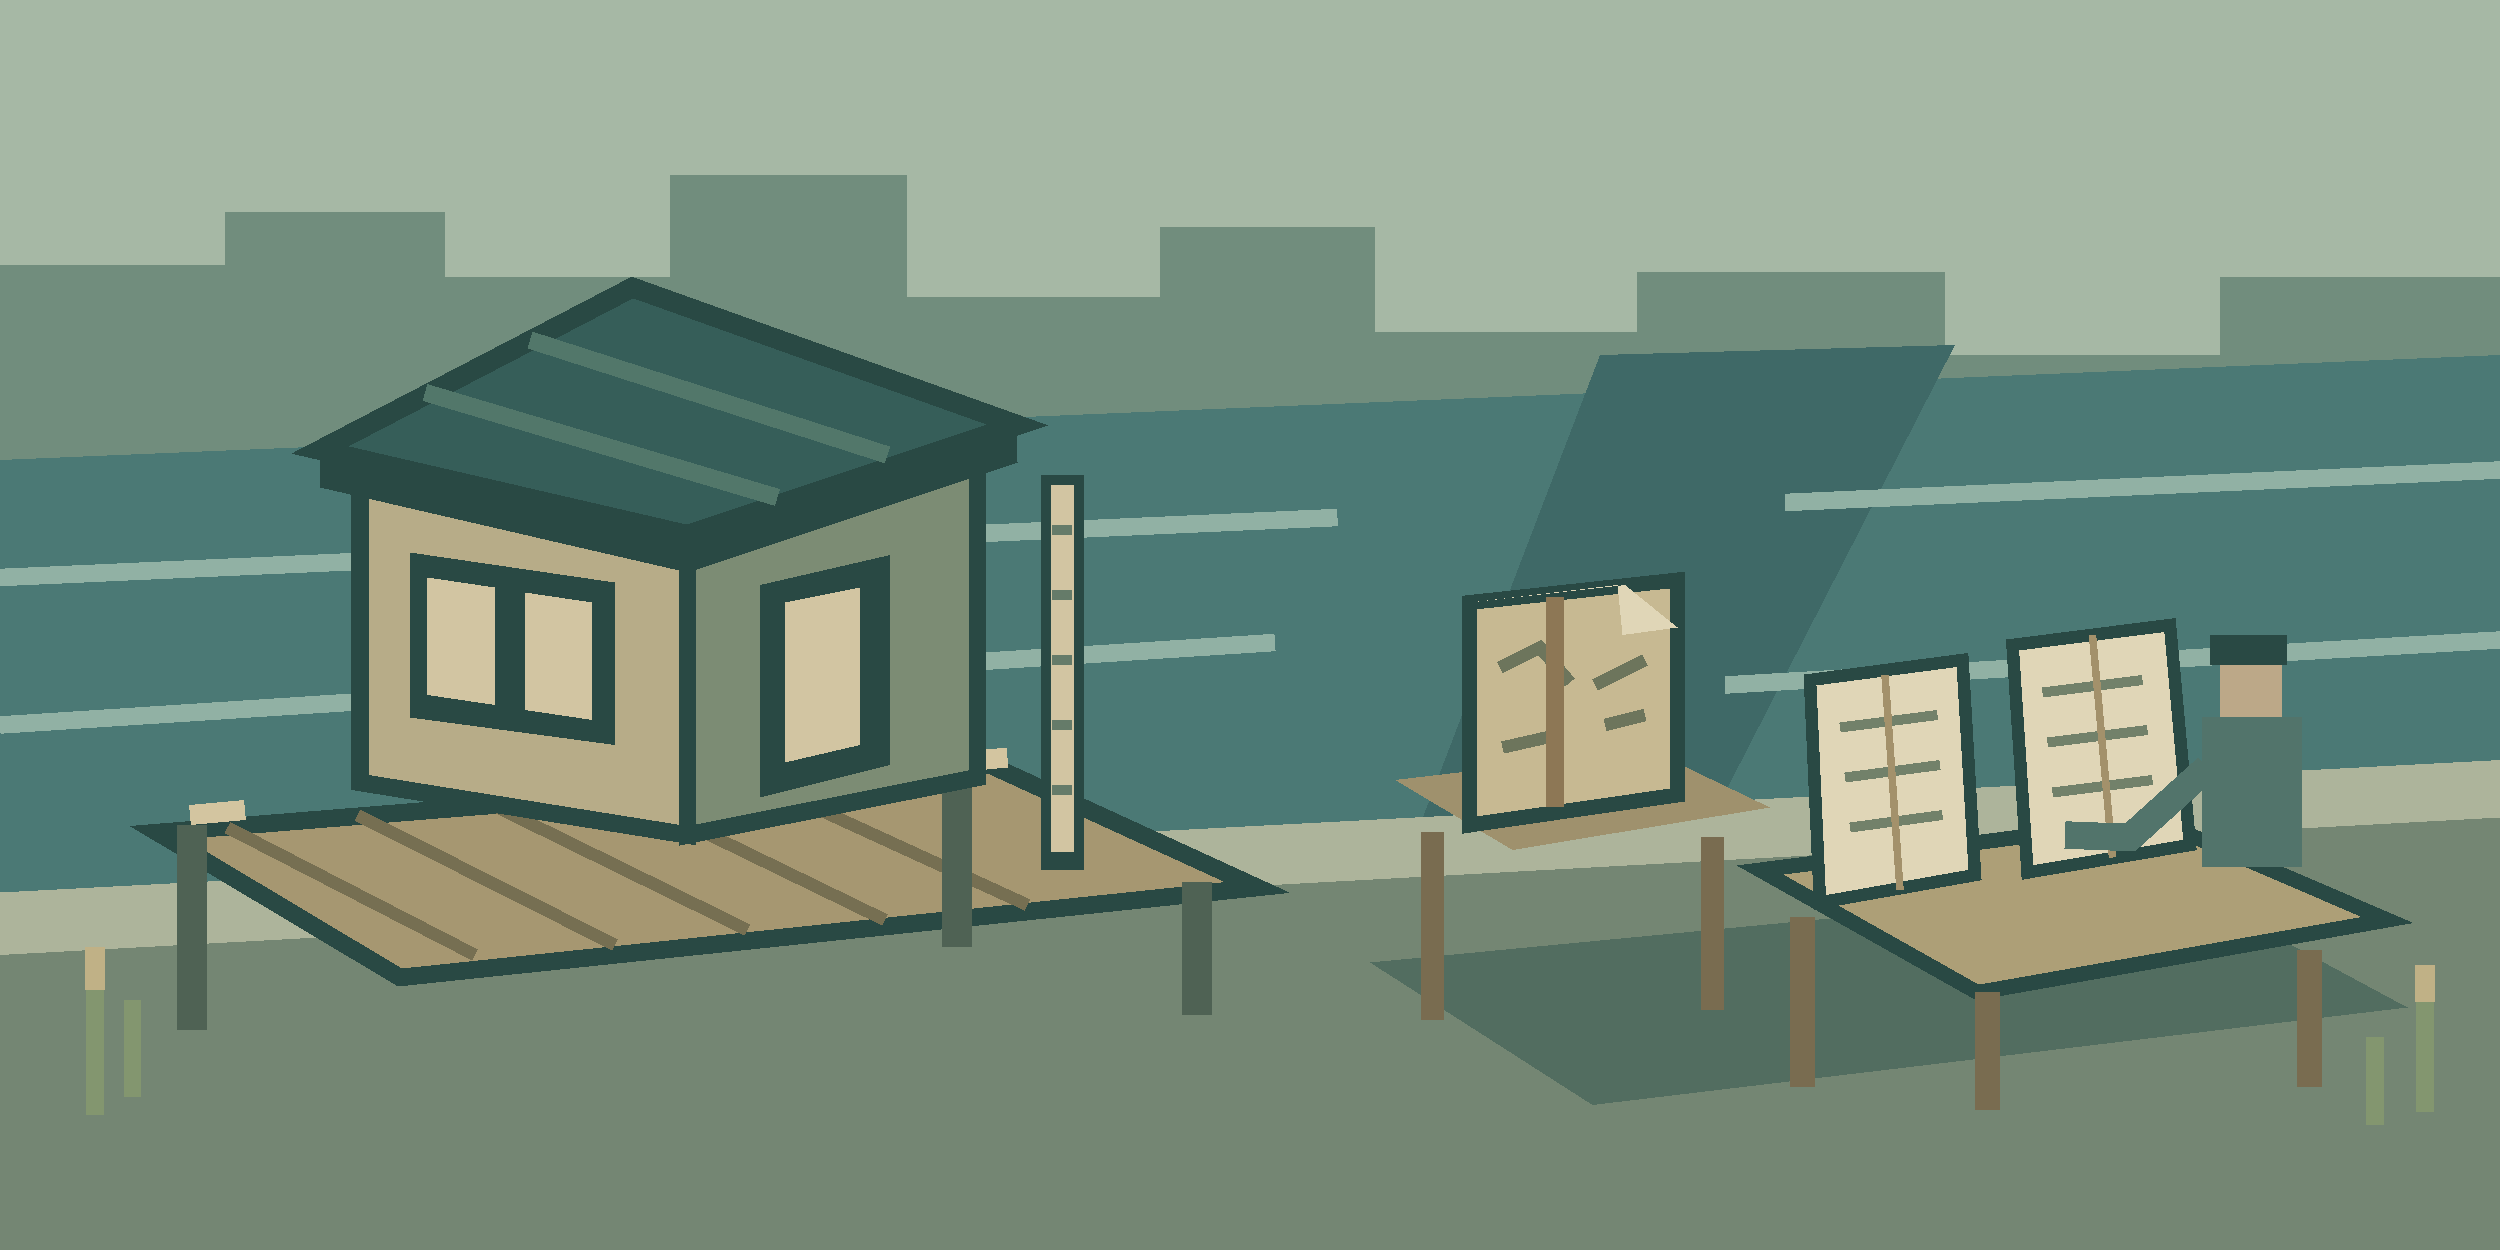
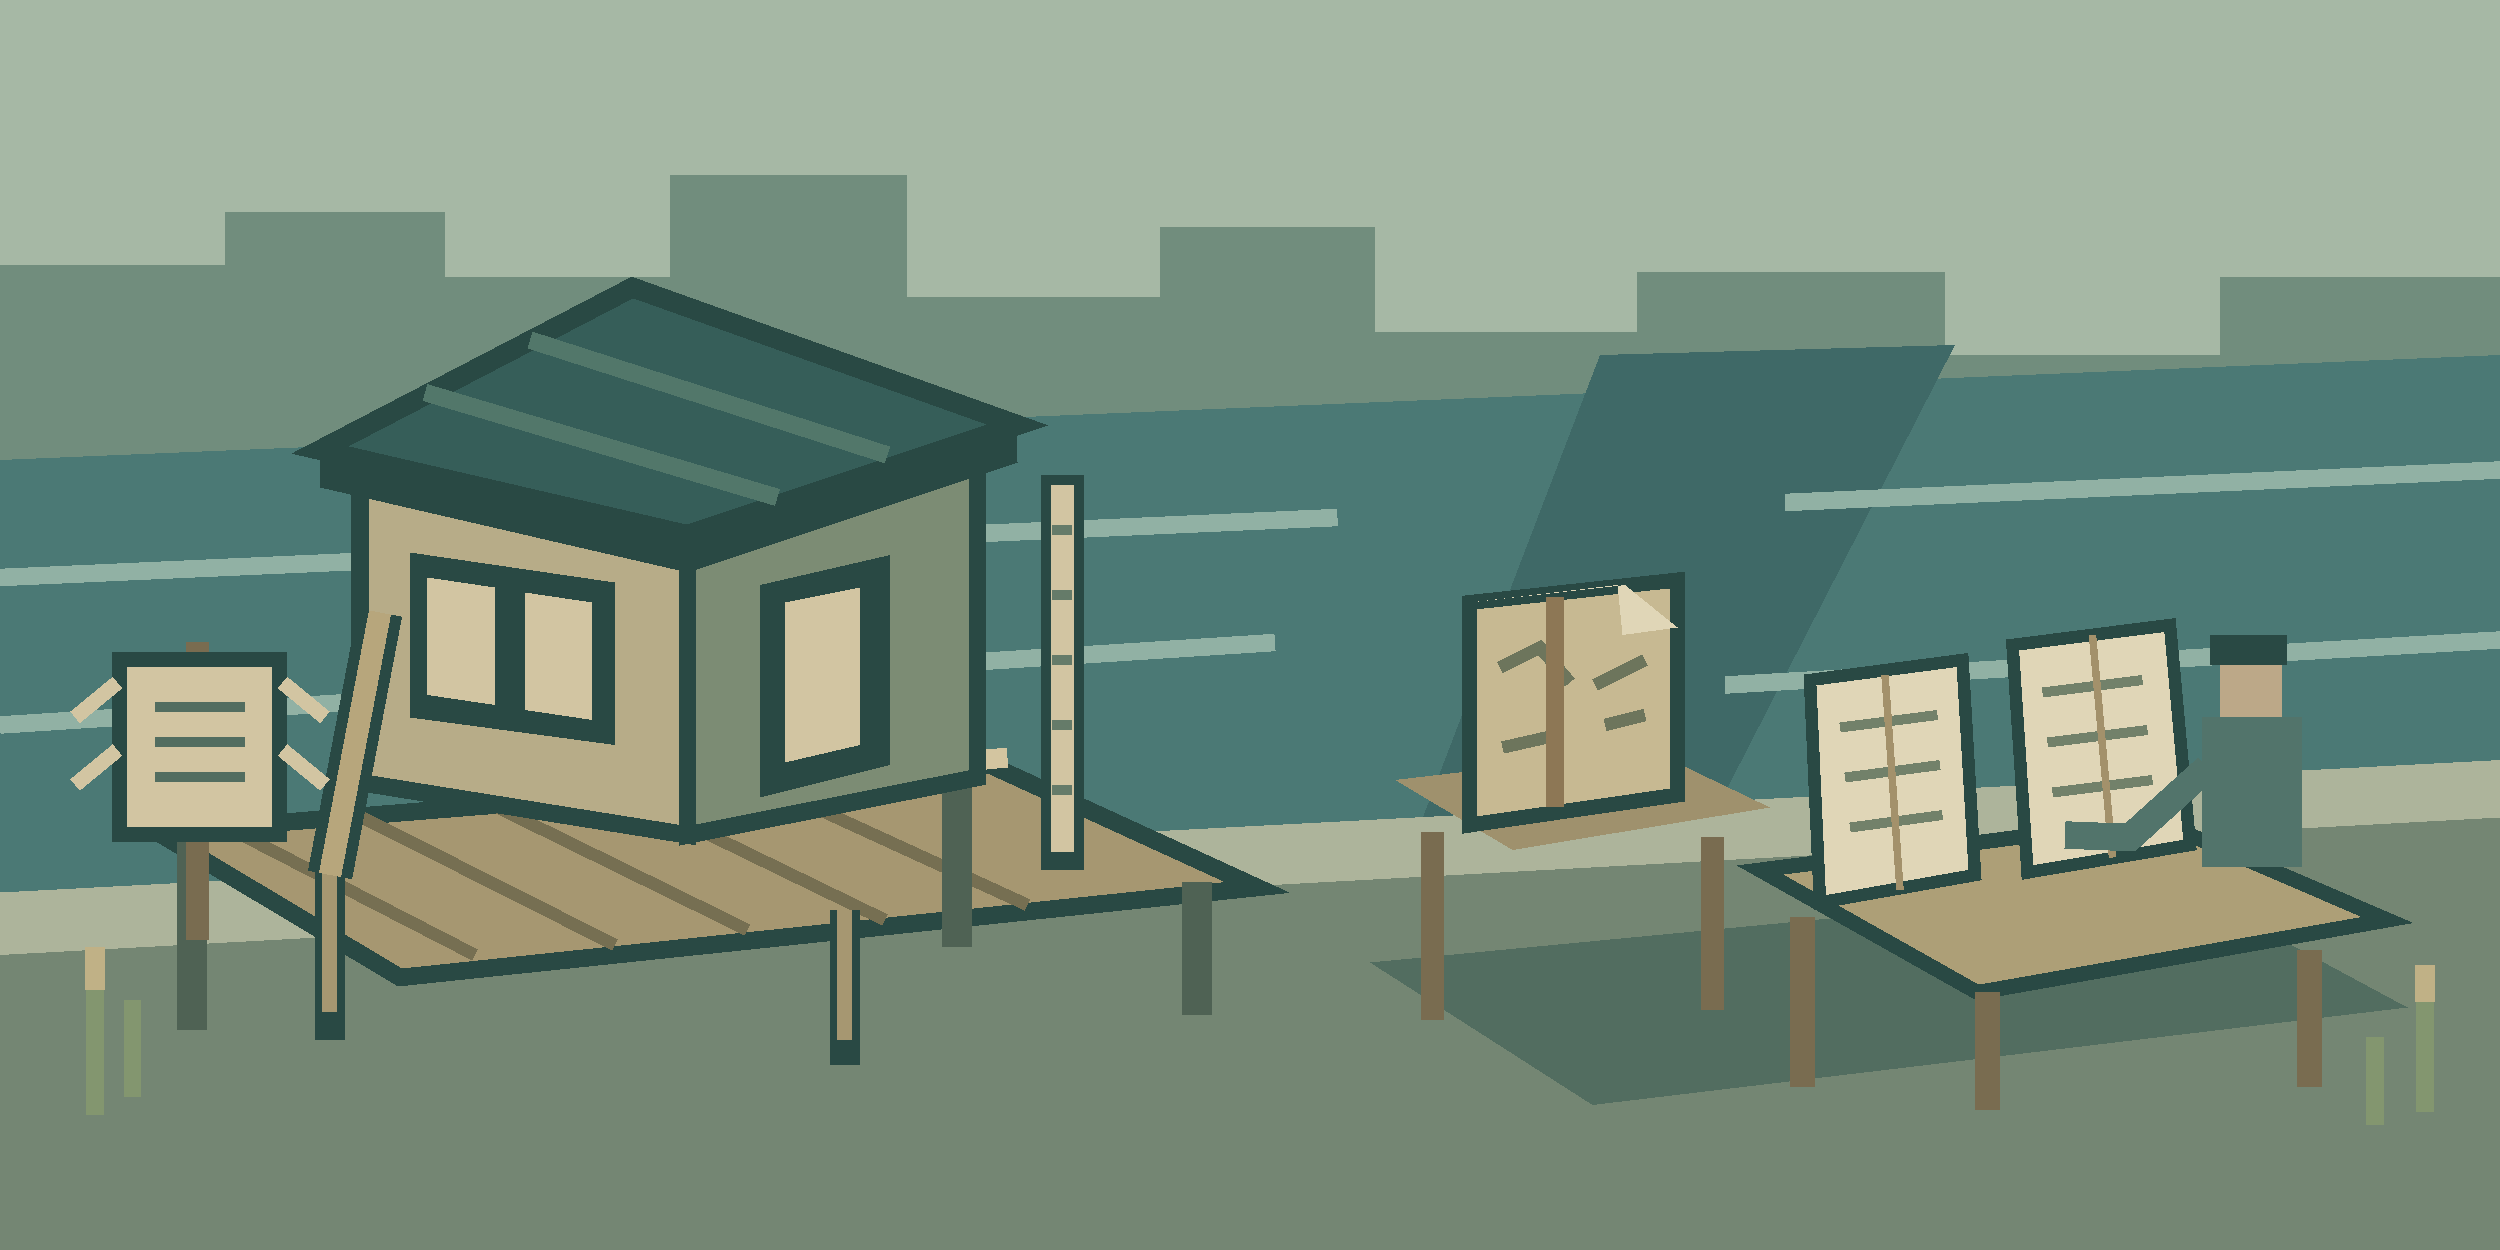
- <svg xmlns="http://www.w3.org/2000/svg" width="1000" height="500" viewBox="0 0 1000 500" shape-rendering="crispEdges" data-branch="branch" data-review="recovered">
+ <svg xmlns="http://www.w3.org/2000/svg" width="1000" height="500" viewBox="0 0 1000 500" shape-rendering="crispEdges" data-branch="branch" data-review="recovered" data-access="public">
  <rect width="1000" height="500" fill="#A6B8A5" />
  <path d="M0 106h90V85h88v26h90V70h95v49h101V91h86v42h105v-24h123v33h110v-31h112v244H0Z" fill="#718D7D" />
  <path d="M0 184l1000-42v214L0 393Z" fill="#4B7975" />
  <path d="M640 142l-82 214h112l112-218Z" fill="#3F6967" />
  <path d="M0 231l535-24M714 201l286-13M0 290l510-33M690 274l310-18" stroke="#91B1A4" stroke-width="7" />
  <path d="M0 370l1000-52v182H0Z" fill="#748673" />
  <path d="M0 357l1000-53v23L0 382Z" fill="#ADB49B" />
  <path d="M63 333l333-27 107 49-343 36Z" fill="#A69771" stroke="#294944" stroke-width="7" />
  <path d="M91 331l99 51M143 326l103 52M197 322l102 50M251 318l103 50M304 313l107 49" stroke="#766F52" stroke-width="5" />
  <path d="M77 330v82M383 310v69M479 353v53" stroke="#4F6254" stroke-width="12" />
  <path d="M76 326l22-2M382 305l21-2" stroke="#D3C5A0" stroke-width="8" />
  <g id="branch-house">
    <path d="M144 180l131 20v134l-131-21Z" fill="#B7AC88" stroke="#294944" stroke-width="7" />
    <path d="M275 200l116-29v140l-116 23Z" fill="#7C8C74" stroke="#294944" stroke-width="7" />
    <path d="M128 180l125-65 154 55-132 44Z" fill="#365E59" stroke="#294944" stroke-width="8" />
    <path d="M128 180l147 34 132-44v15l-132 44-147-34Z" fill="#294944" />
    <path d="M170 157l141 42M212 136l143 46" stroke="#52776A" stroke-width="7" />
    <path d="M164 221l82 12v65l-82-11ZM304 234l52-12v84l-52 13Z" fill="#294944" />
    <g id="branch-open">
      <path d="M171 231l27 4v47l-27-4ZM210 237l27 4v47l-27-4ZM314 241l30-6v63l-30 7Z" fill="#D2C5A2" />
    </g>
    <path d="M425 190v158" stroke="#294944" stroke-width="17" />
    <path d="M425 194v147" stroke="#D2C5A2" stroke-width="9" />
    <path d="M421 212h8M421 238h8M421 264h8M421 290h8M421 316h8" stroke="#657B69" stroke-width="4" />
+   </g>
+   <g id="branch-access" data-access="public" data-access-current="public">
+     <path d="M132 343v73M338 364v62" stroke="#294944" stroke-width="12" />
+     <path d="M132 343v62M338 364v52" stroke="#A69771" stroke-width="6" />
+     <g id="access-raised">
+       <path d="M132 350l20-105" stroke="#294944" stroke-width="18" />
+       <path d="M132 350l20-105" stroke="#B7A67C" stroke-width="9" />
+     </g>
+     <g id="public-notice">
+       <path d="M79 257v119" stroke="#796C50" stroke-width="9" />
+       <path d="M48 264h64v70H48Z" fill="#D2C5A2" stroke="#294944" stroke-width="6" />
+       <path d="M62 283h36M62 297h36M62 311h36" stroke="#526D60" stroke-width="4" />
+       <path d="M47 273l-17 14M47 300l-17 14M113 273l17 14M113 300l17 14" stroke="#D2C5A2" stroke-width="6" />
+     </g>
  </g>
  <g id="record-platform">
    <path d="M548 385l324-31 91 49-326 39Z" fill="#526D60" />
    <g id="failed-folio">
      <path d="M558 312l102-12 48 23-103 17Z" fill="#9F916D" />
      <path d="M573 333v75M685 335v69" stroke="#796C50" stroke-width="9" />
      <path d="M588 241l83-9v86l-83 12Z" fill="#C7B992" stroke="#294944" stroke-width="6" />
      <path d="M588 241l62-7 21 17-22 3-2-20" fill="#E0D6B7" />
      <path d="M600 267l16-8 12 14M638 274l20-10M601 299l22-5M642 290l16-4" fill="none" stroke="#6D755C" stroke-width="5" />
      <path d="M622 239v84" stroke="#8D7755" stroke-width="7" />
    </g>
    <g id="check-table">
      <path d="M704 348l158-20 93 40-164 29Z" fill="#AD9F77" stroke="#294944" stroke-width="6" />
      <path d="M721 367v68M924 380v55M795 397v47" stroke="#796C50" stroke-width="10" />
      <g id="paired-ledgers">
        <path d="M724 272l61-8 5 86-62 11Z M805 258l63-8 8 88-65 11Z" fill="#E0D6B7" stroke="#294944" stroke-width="5" />
        <path d="M736 291l39-5M738 311l38-5M740 331l37-5M817 277l40-5M819 297l40-5M821 317l40-5" stroke="#72816A" stroke-width="4" />
        <path d="M754 270l6 86M837 254l8 89" stroke="#A3916B" stroke-width="3" />
      </g>
      <g id="check-worker">
        <path d="M888 259h25v29h-25Z" fill="#BCA888" />
        <path d="M884 254h31v12h-31Z" fill="#294944" />
        <path d="M881 287h40v60h-40Z" fill="#52746B" />
        <path d="M883 307l-31 28-26-1" fill="none" stroke="#52746B" stroke-width="11" />
      </g>
    </g>
  </g>
  <path d="M38 446v-50M53 439v-39M970 445v-44M950 450v-35" stroke="#83966F" stroke-width="7" />
  <path d="M38 396v-17M970 401v-15" stroke="#C0B186" stroke-width="8" />
</svg>
